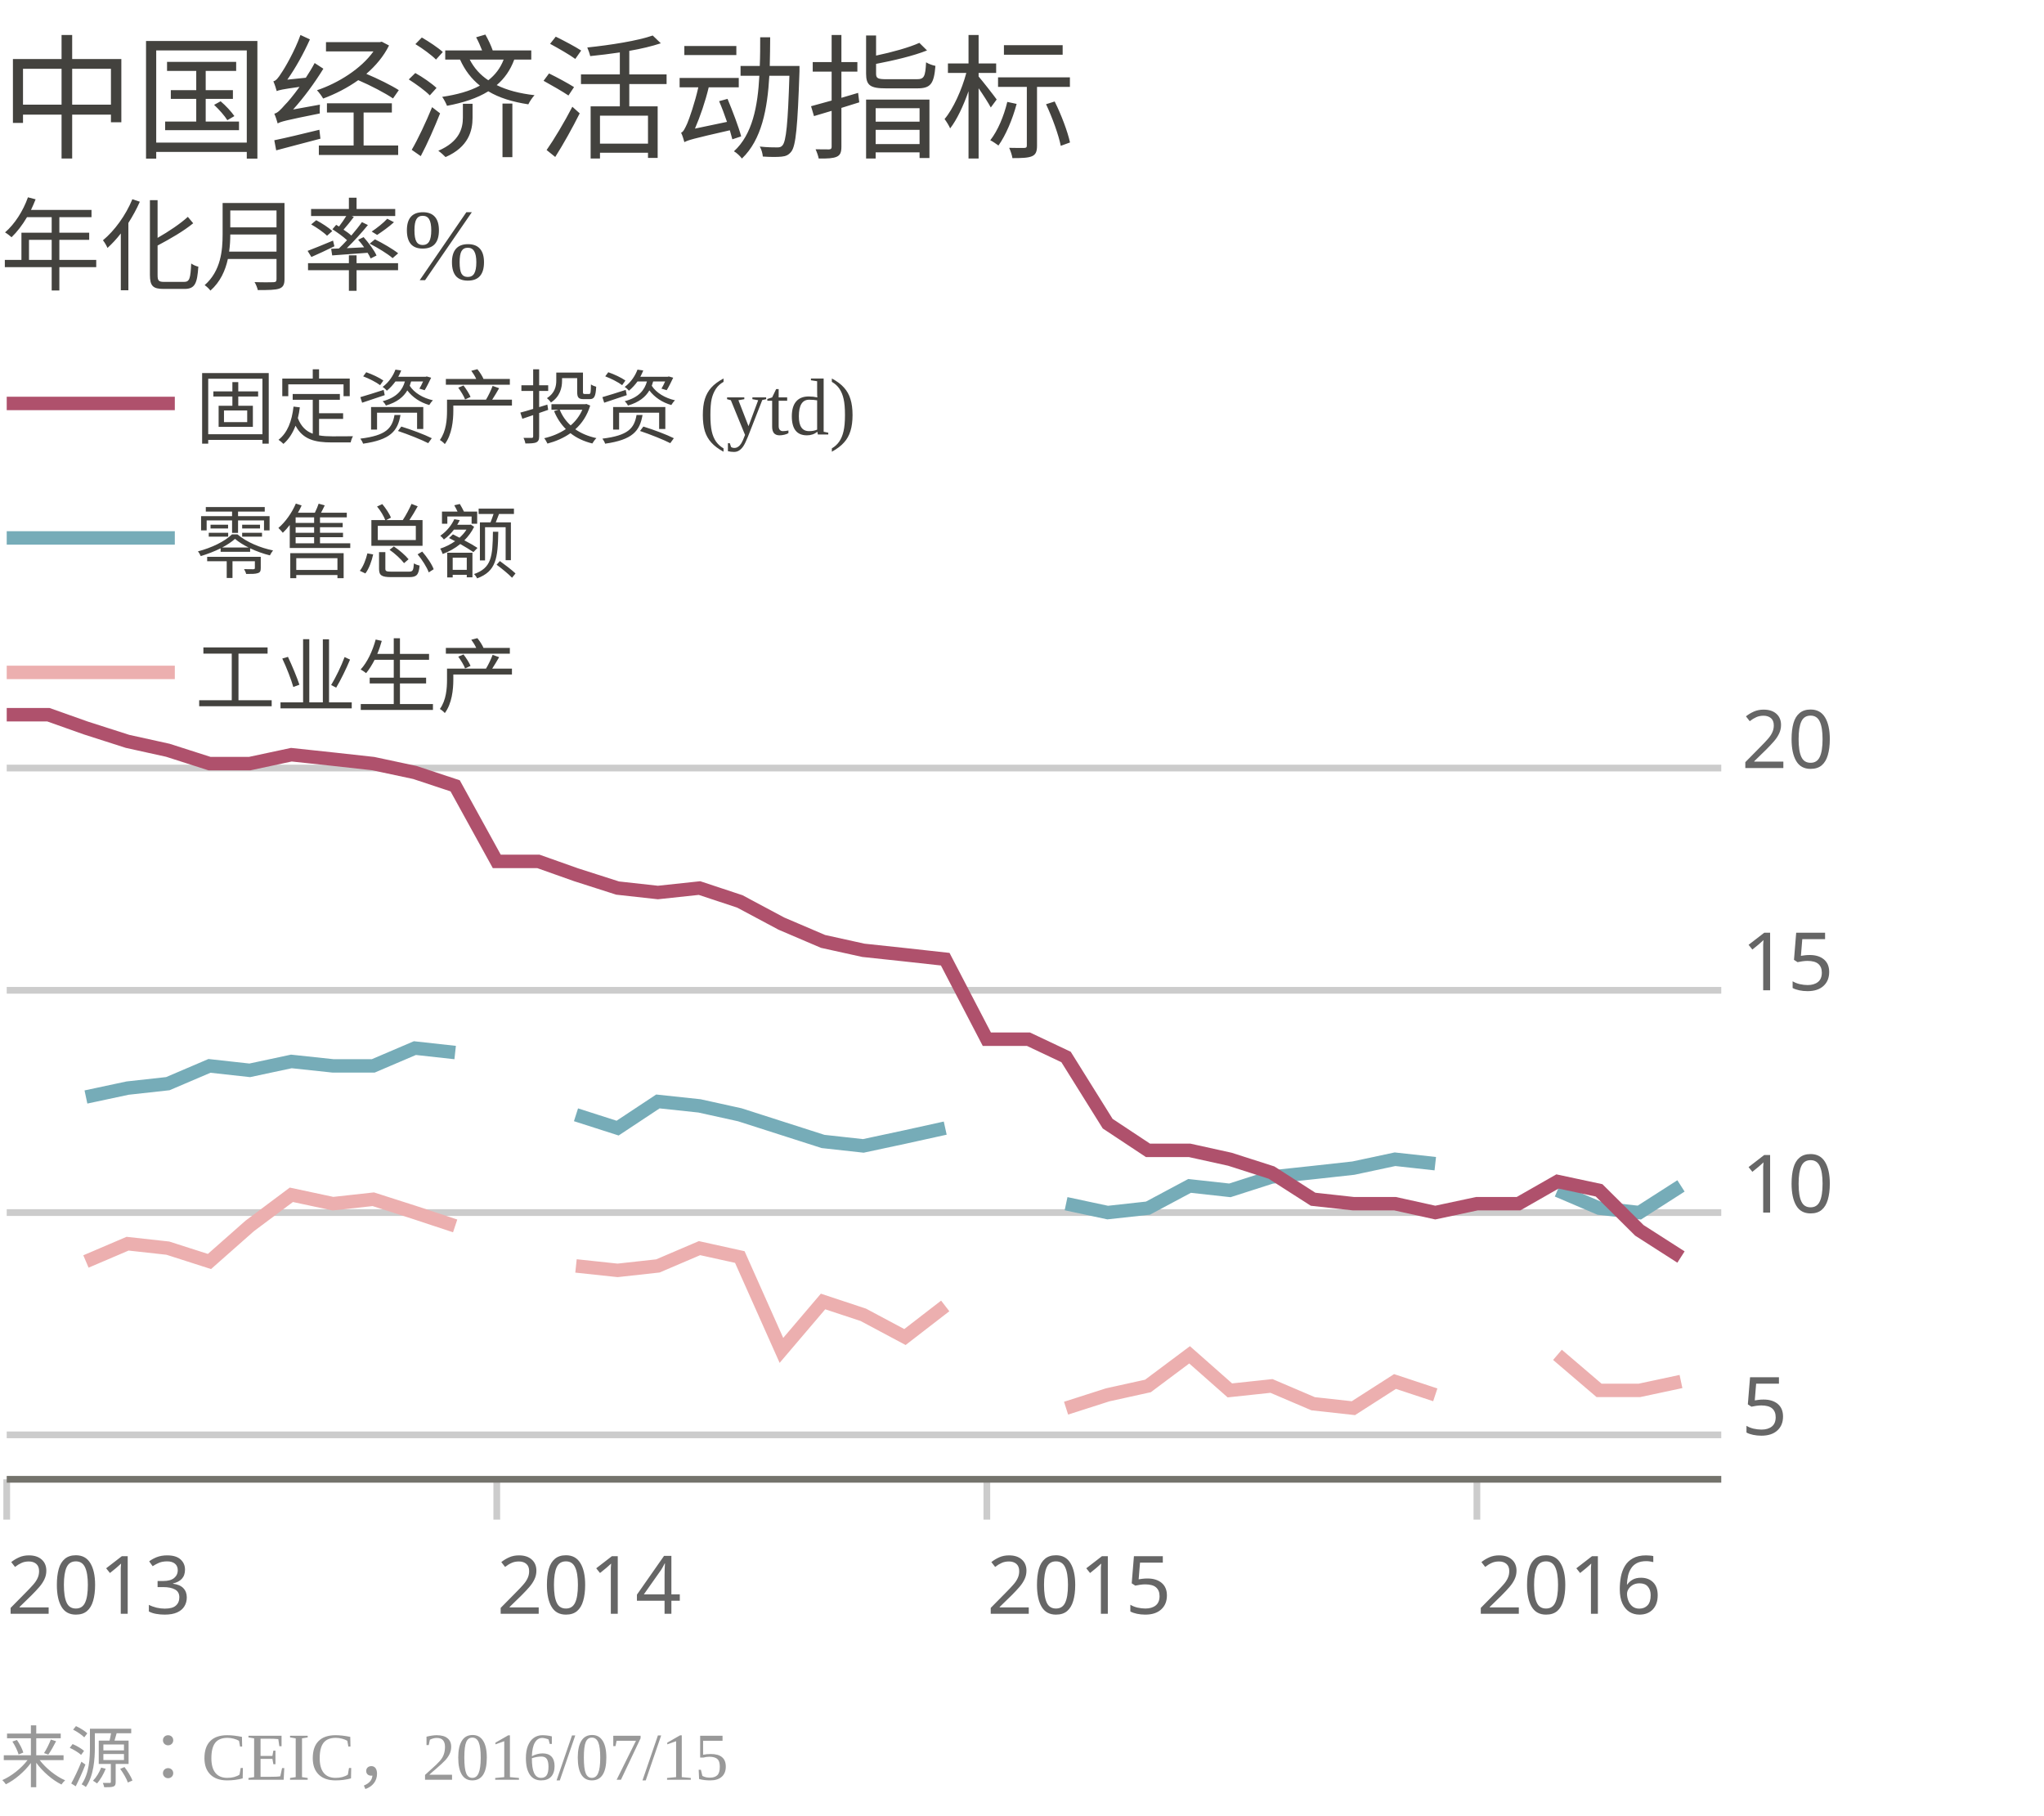
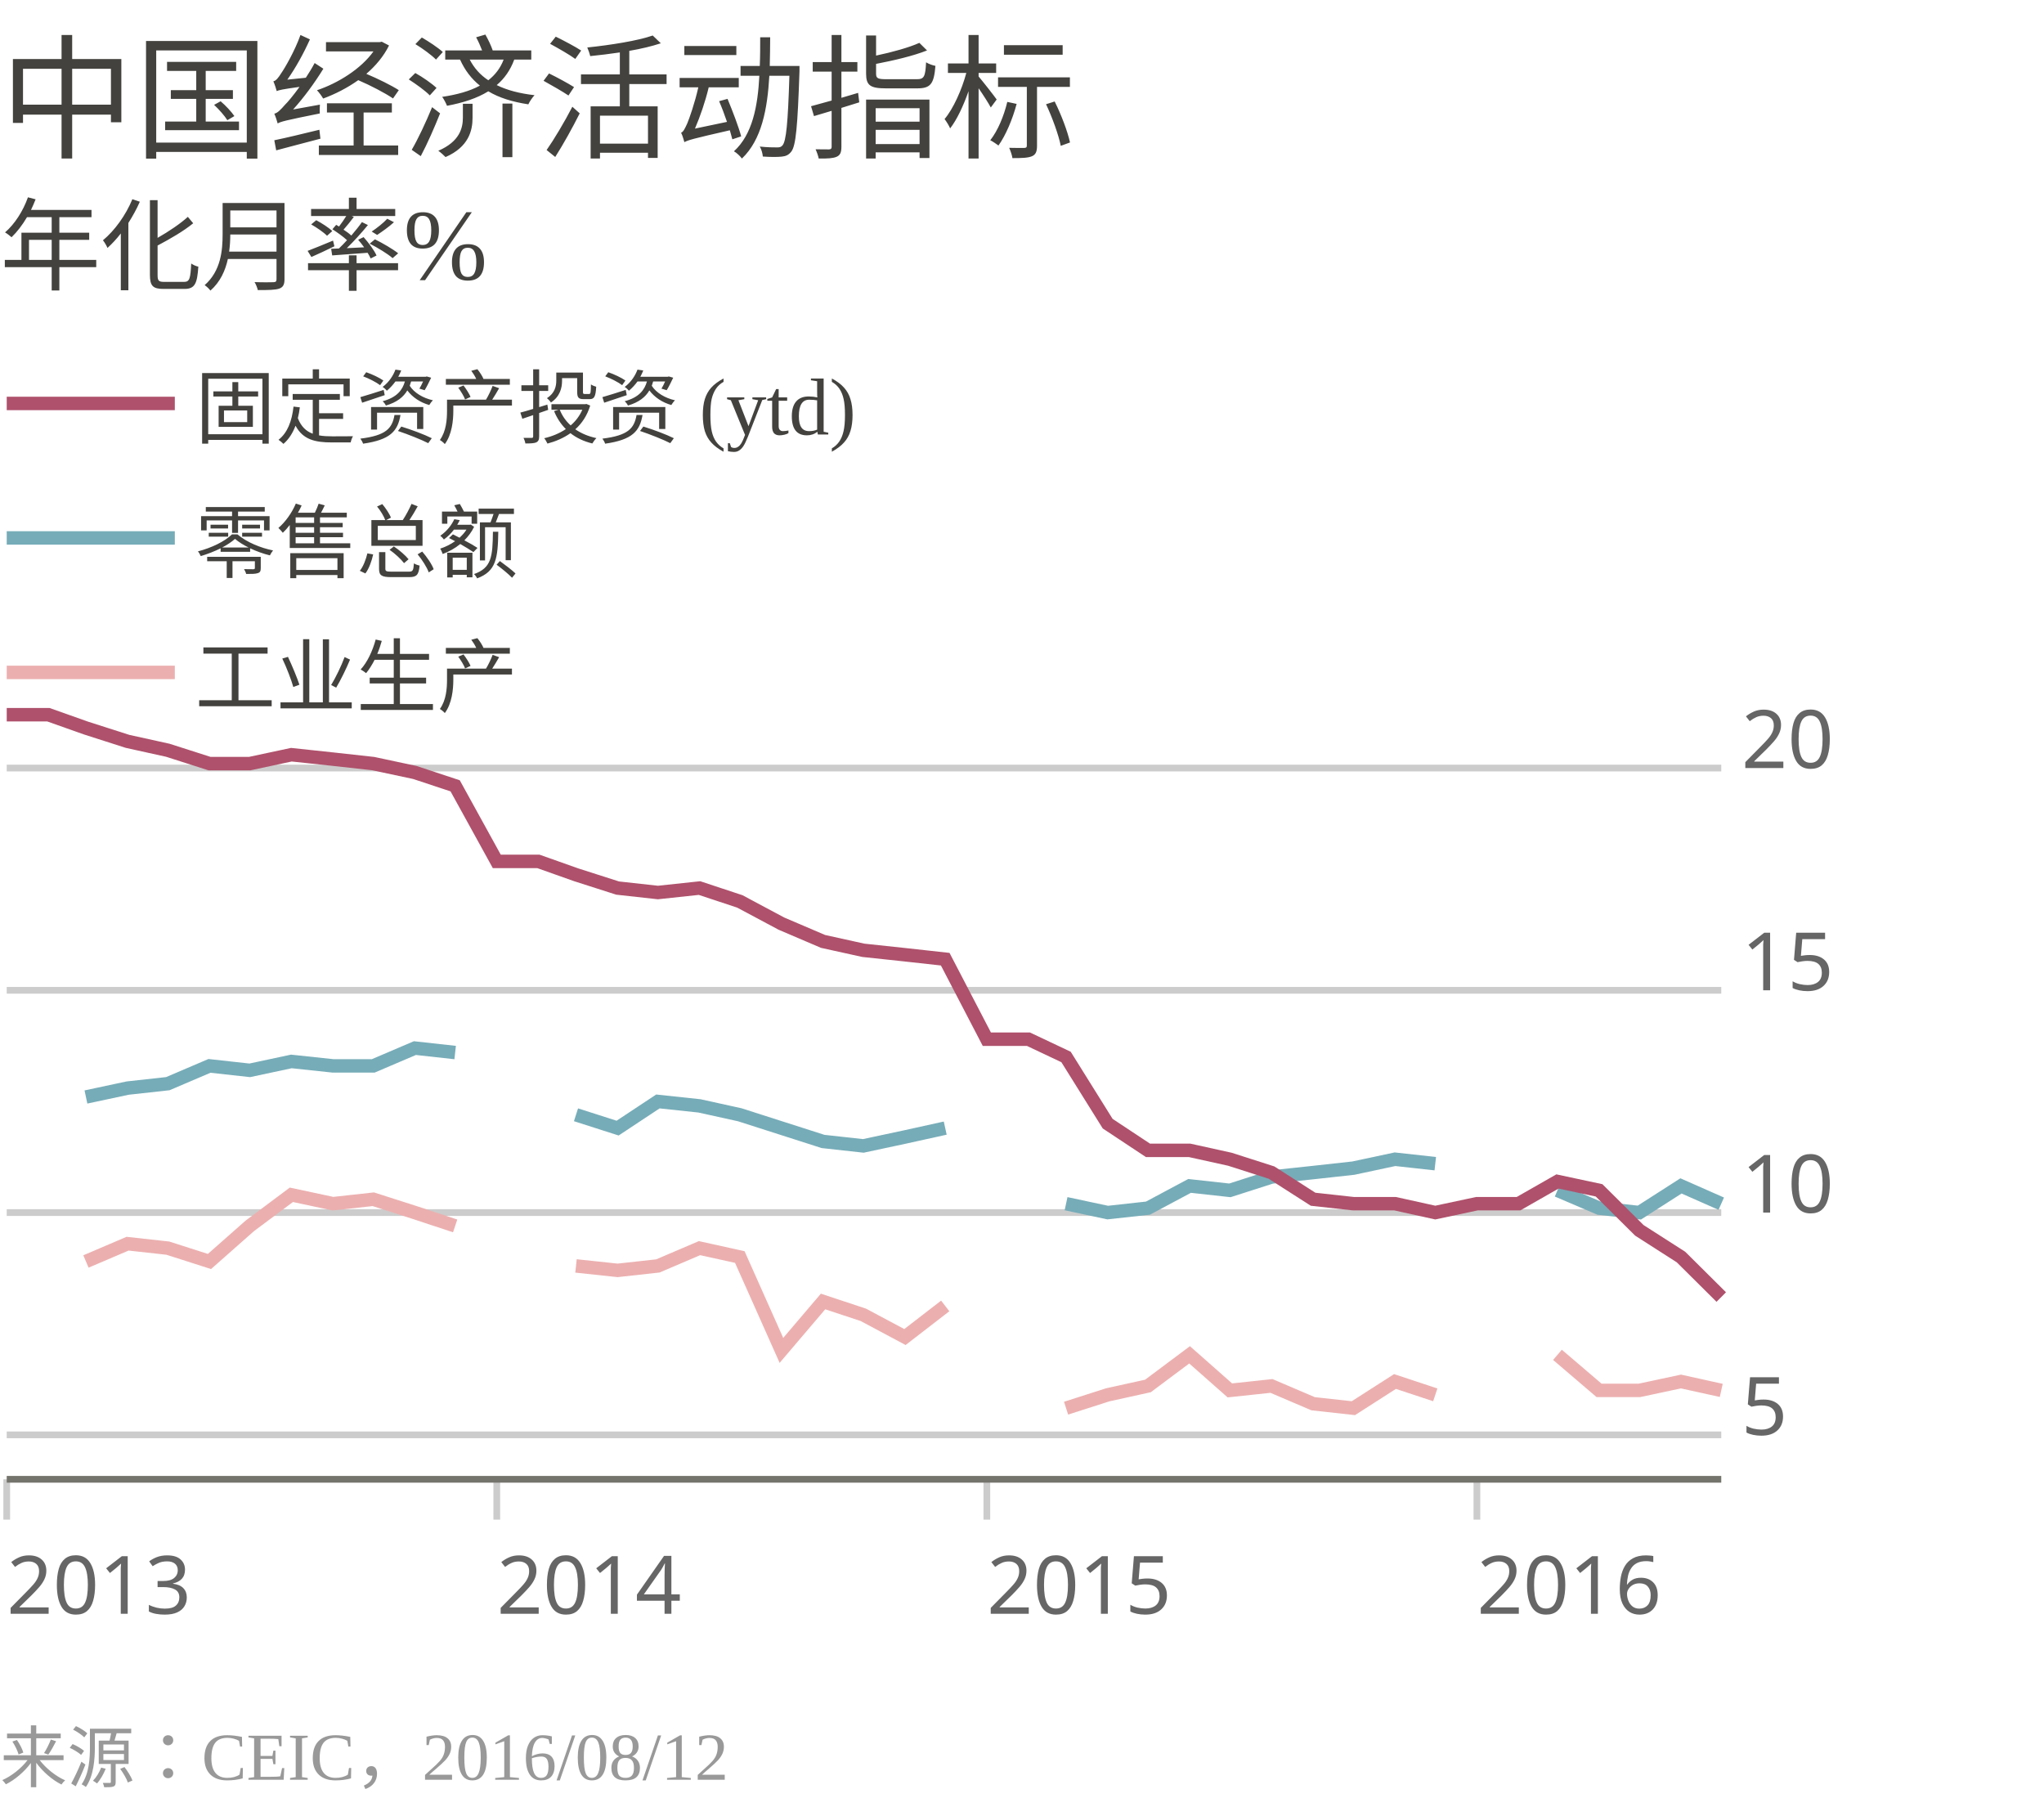
<svg xmlns="http://www.w3.org/2000/svg" viewBox="0 0 304 270">
  <text class="chart-title" fill="#43423e" font-size="20" y="22">中国经济活动指标</text>
  <text class="chart-subtitle" fill="#43423e" font-size="15" y="42">年化月率%</text>
-   <text class="chart-source" font-size="10" fill-opacity="0.4" y="265">来源：CEIC，2016/07/15</text>
+   <text class="chart-source" font-size="10" fill-opacity="0.4" y="265">来源：CEIC，2016/08/12</text>
  <g transform="translate(1,100)">
    <g transform="translate(0,120)" class="x axis">
      <g class="tick" style="" transform="translate(0,0)">
        <line y2="6" x2="0" fill="none" stroke="#000" stroke-opacity="0.2" />
        <text dy="0" style="" y="20" x="0" font-family="MetricWeb,sans-serif" fill-opacity="0.6" font-size="12" text-anchor="start">2013</text>
      </g>
      <g class="tick" style="" transform="translate(72.88567,0)">
        <line y2="6" x2="0" fill="none" stroke="#000" stroke-opacity="0.2" />
        <text dy="0" style="" y="20" x="0" font-family="MetricWeb,sans-serif" fill-opacity="0.6" font-size="12" text-anchor="start">2014</text>
      </g>
      <g class="tick" style="" transform="translate(145.7713,0)">
        <line y2="6" x2="0" fill="none" stroke="#000" stroke-opacity="0.2" />
        <text dy="0" style="" y="20" x="0" font-family="MetricWeb,sans-serif" fill-opacity="0.6" font-size="12" text-anchor="start">2015</text>
      </g>
      <g class="tick" style="" transform="translate(218.657,0)">
        <line y2="6" x2="0" fill="none" stroke="#000" stroke-opacity="0.2" />
        <text dy="0" style="" y="20" x="0" font-family="MetricWeb,sans-serif" fill-opacity="0.6" font-size="12" text-anchor="start">2016</text>
      </g>
      <path class="domain" d="M0,0V0H255V0" fill="none" stroke="#74736c" />
    </g>
    <g transform="translate(255,0)" class="y axis">
      <g class="tick" style="" transform="translate(0,113.3889)">
        <line x2="-255" y2="0" fill="none" stroke="#000" stroke-opacity="0.2" />
        <text dy="0" style="text-anchor: start;" x="3" y="0" font-family="MetricWeb,sans-serif" fill-opacity="0.6" font-size="12">5</text>
      </g>
      <g class="tick" style="" transform="translate(0,80.33333)">
        <line x2="-255" y2="0" fill="none" stroke="#000" stroke-opacity="0.2" />
        <text dy="0" style="text-anchor: start;" x="3" y="0" font-family="MetricWeb,sans-serif" fill-opacity="0.6" font-size="12">10</text>
      </g>
      <g class="tick" style="" transform="translate(0,47.27778)">
        <line x2="-255" y2="0" fill="none" stroke="#000" stroke-opacity="0.2" />
        <text dy="0" style="text-anchor: start;" x="3" y="0" font-family="MetricWeb,sans-serif" fill-opacity="0.6" font-size="12">15</text>
      </g>
      <g class="tick" style="" transform="translate(0,14.22222)">
        <line x2="-255" y2="0" fill="none" stroke="#000" stroke-opacity="0.2" />
        <text dy="0" style="text-anchor: start;" x="3" y="0" font-family="MetricWeb,sans-serif" fill-opacity="0.6" font-size="12">20</text>
      </g>
      <path class="domain" d="M-255,1H0V120H-255" fill="none" stroke="#000" stroke-opacity="0" />
    </g>
    <g class="chart-key" transform="translate(0,-35)">
      <g class="key-element" transform="translate(0,0)">
        <text x="28" font-size="12" fill="#43423e">固定资产投资 (ytd)</text>
        <line x1="0" x2="25" y1="-5" y2="-5" stroke-width="2" fill="none" stroke="#af516c" />
      </g>
      <g class="key-element" transform="translate(0,20)">
        <text x="28" font-size="12" fill="#43423e">零售总额</text>
        <line x1="0" x2="25" y1="-5" y2="-5" stroke-width="2" fill="none" stroke="#76acb8" />
      </g>
      <g class="key-element" transform="translate(0,40)">
        <text x="28" font-size="12" fill="#43423e">工业生产</text>
        <line x1="0" x2="25" y1="-5" y2="-5" stroke-width="2" fill="none" stroke="#ecafaf" />
      </g>
    </g>
    <g>
-       <path d="M11.782,87.606L17.972,84.961L23.962,85.622L30.153,87.606L36.143,82.317L42.334,77.689L48.524,79.011L54.514,78.35L60.705,80.333L66.695,82.317M84.667,88.267L90.857,88.928L96.848,88.267L103.038,85.622L109.029,86.944L115.219,100.828L121.41,93.556L127.4,95.539L133.59,98.844L139.581,94.217M157.553,109.422L163.743,107.439L169.734,106.117L175.924,101.489L181.915,106.778L188.105,106.117L194.295,108.761L200.286,109.422L206.476,105.456L212.467,107.439M230.638,101.489L236.829,106.778L242.819,106.778L249.009,105.456" stroke-width="2" fill="none" stroke="#ecafaf" />
-       <path d="M11.782,63.144L17.972,61.822L23.962,61.161L30.153,58.517L36.143,59.178L42.334,57.856L48.524,58.517L54.514,58.517L60.705,55.872L66.695,56.533M84.667,65.789L90.857,67.772L96.848,63.806L103.038,64.467L109.029,65.789L115.219,67.772L121.41,69.756L127.4,70.417L133.59,69.094L139.581,67.772M157.553,79.011L163.743,80.333L169.734,79.672L175.924,76.367L181.915,77.028L188.105,75.044L194.295,74.383L200.286,73.722L206.476,72.4L212.467,73.061M230.638,77.028L236.829,79.672L242.819,80.333L249.009,76.367" stroke-width="2" fill="none" stroke="#76acb8" />
-       <path d="M0,6.289L6.19,6.289L11.782,8.272L17.972,10.256L23.962,11.578L30.153,13.561L36.143,13.561L42.334,12.239L48.524,12.9L54.514,13.561L60.705,14.883L66.695,16.867L72.886,28.106L79.076,28.106L84.667,30.089L90.857,32.072L96.848,32.733L103.038,32.072L109.029,34.056L115.219,37.361L121.41,40.006L127.4,41.328L133.59,41.989L139.581,42.65L145.771,54.55L151.962,54.55L157.553,57.194L163.743,67.111L169.734,71.078L175.924,71.078L181.915,72.4L188.105,74.383L194.295,78.35L200.286,79.011L206.476,79.011L212.467,80.333L218.657,79.011L224.847,79.011L230.638,75.706L236.829,77.028L242.819,82.978L249.009,86.944" stroke-width="2" fill="none" stroke="#af516c" />
+       <path d="M11.782,87.606L17.972,84.961L23.962,85.622L30.153,87.606L36.143,82.317L42.334,77.689L48.524,79.011L54.514,78.35L60.705,80.333L66.695,82.317M84.667,88.267L90.857,88.928L96.848,88.267L103.038,85.622L109.029,86.944L115.219,100.828L121.41,93.556L127.4,95.539L133.59,98.844L139.581,94.217M157.553,109.422L163.743,107.439L169.734,106.117L175.924,101.489L181.915,106.778L188.105,106.117L194.295,108.761L200.286,109.422L206.476,105.456L212.467,107.439M230.638,101.489L236.829,106.778L242.819,106.778L249.009,105.456L255,106.778" stroke-width="2" fill="none" stroke="#ecafaf" />
+       <path d="M11.782,63.144L17.972,61.822L23.962,61.161L30.153,58.517L36.143,59.178L42.334,57.856L48.524,58.517L54.514,58.517L60.705,55.872L66.695,56.533M84.667,65.789L90.857,67.772L96.848,63.806L103.038,64.467L109.029,65.789L115.219,67.772L121.41,69.756L127.4,70.417L133.59,69.094L139.581,67.772M157.553,79.011L163.743,80.333L169.734,79.672L175.924,76.367L181.915,77.028L188.105,75.044L194.295,74.383L200.286,73.722L206.476,72.4L212.467,73.061M230.638,77.028L236.829,79.672L242.819,80.333L249.009,76.367L255,79.011" stroke-width="2" fill="none" stroke="#76acb8" />
+       <path d="M0,6.289L6.19,6.289L11.782,8.272L17.972,10.256L23.962,11.578L30.153,13.561L36.143,13.561L42.334,12.239L48.524,12.9L54.514,13.561L60.705,14.883L66.695,16.867L72.886,28.106L79.076,28.106L84.667,30.089L90.857,32.072L96.848,32.733L103.038,32.072L109.029,34.056L115.219,37.361L121.41,40.006L127.4,41.328L133.59,41.989L139.581,42.65L145.771,54.55L151.962,54.55L157.553,57.194L163.743,67.111L169.734,71.078L175.924,71.078L181.915,72.4L188.105,74.383L194.295,78.35L200.286,79.011L206.476,79.011L212.467,80.333L218.657,79.011L224.847,79.011L230.638,75.706L236.829,77.028L242.819,82.978L249.009,86.944L255,92.894" stroke-width="2" fill="none" stroke="#af516c" />
    </g>
  </g>
</svg>
